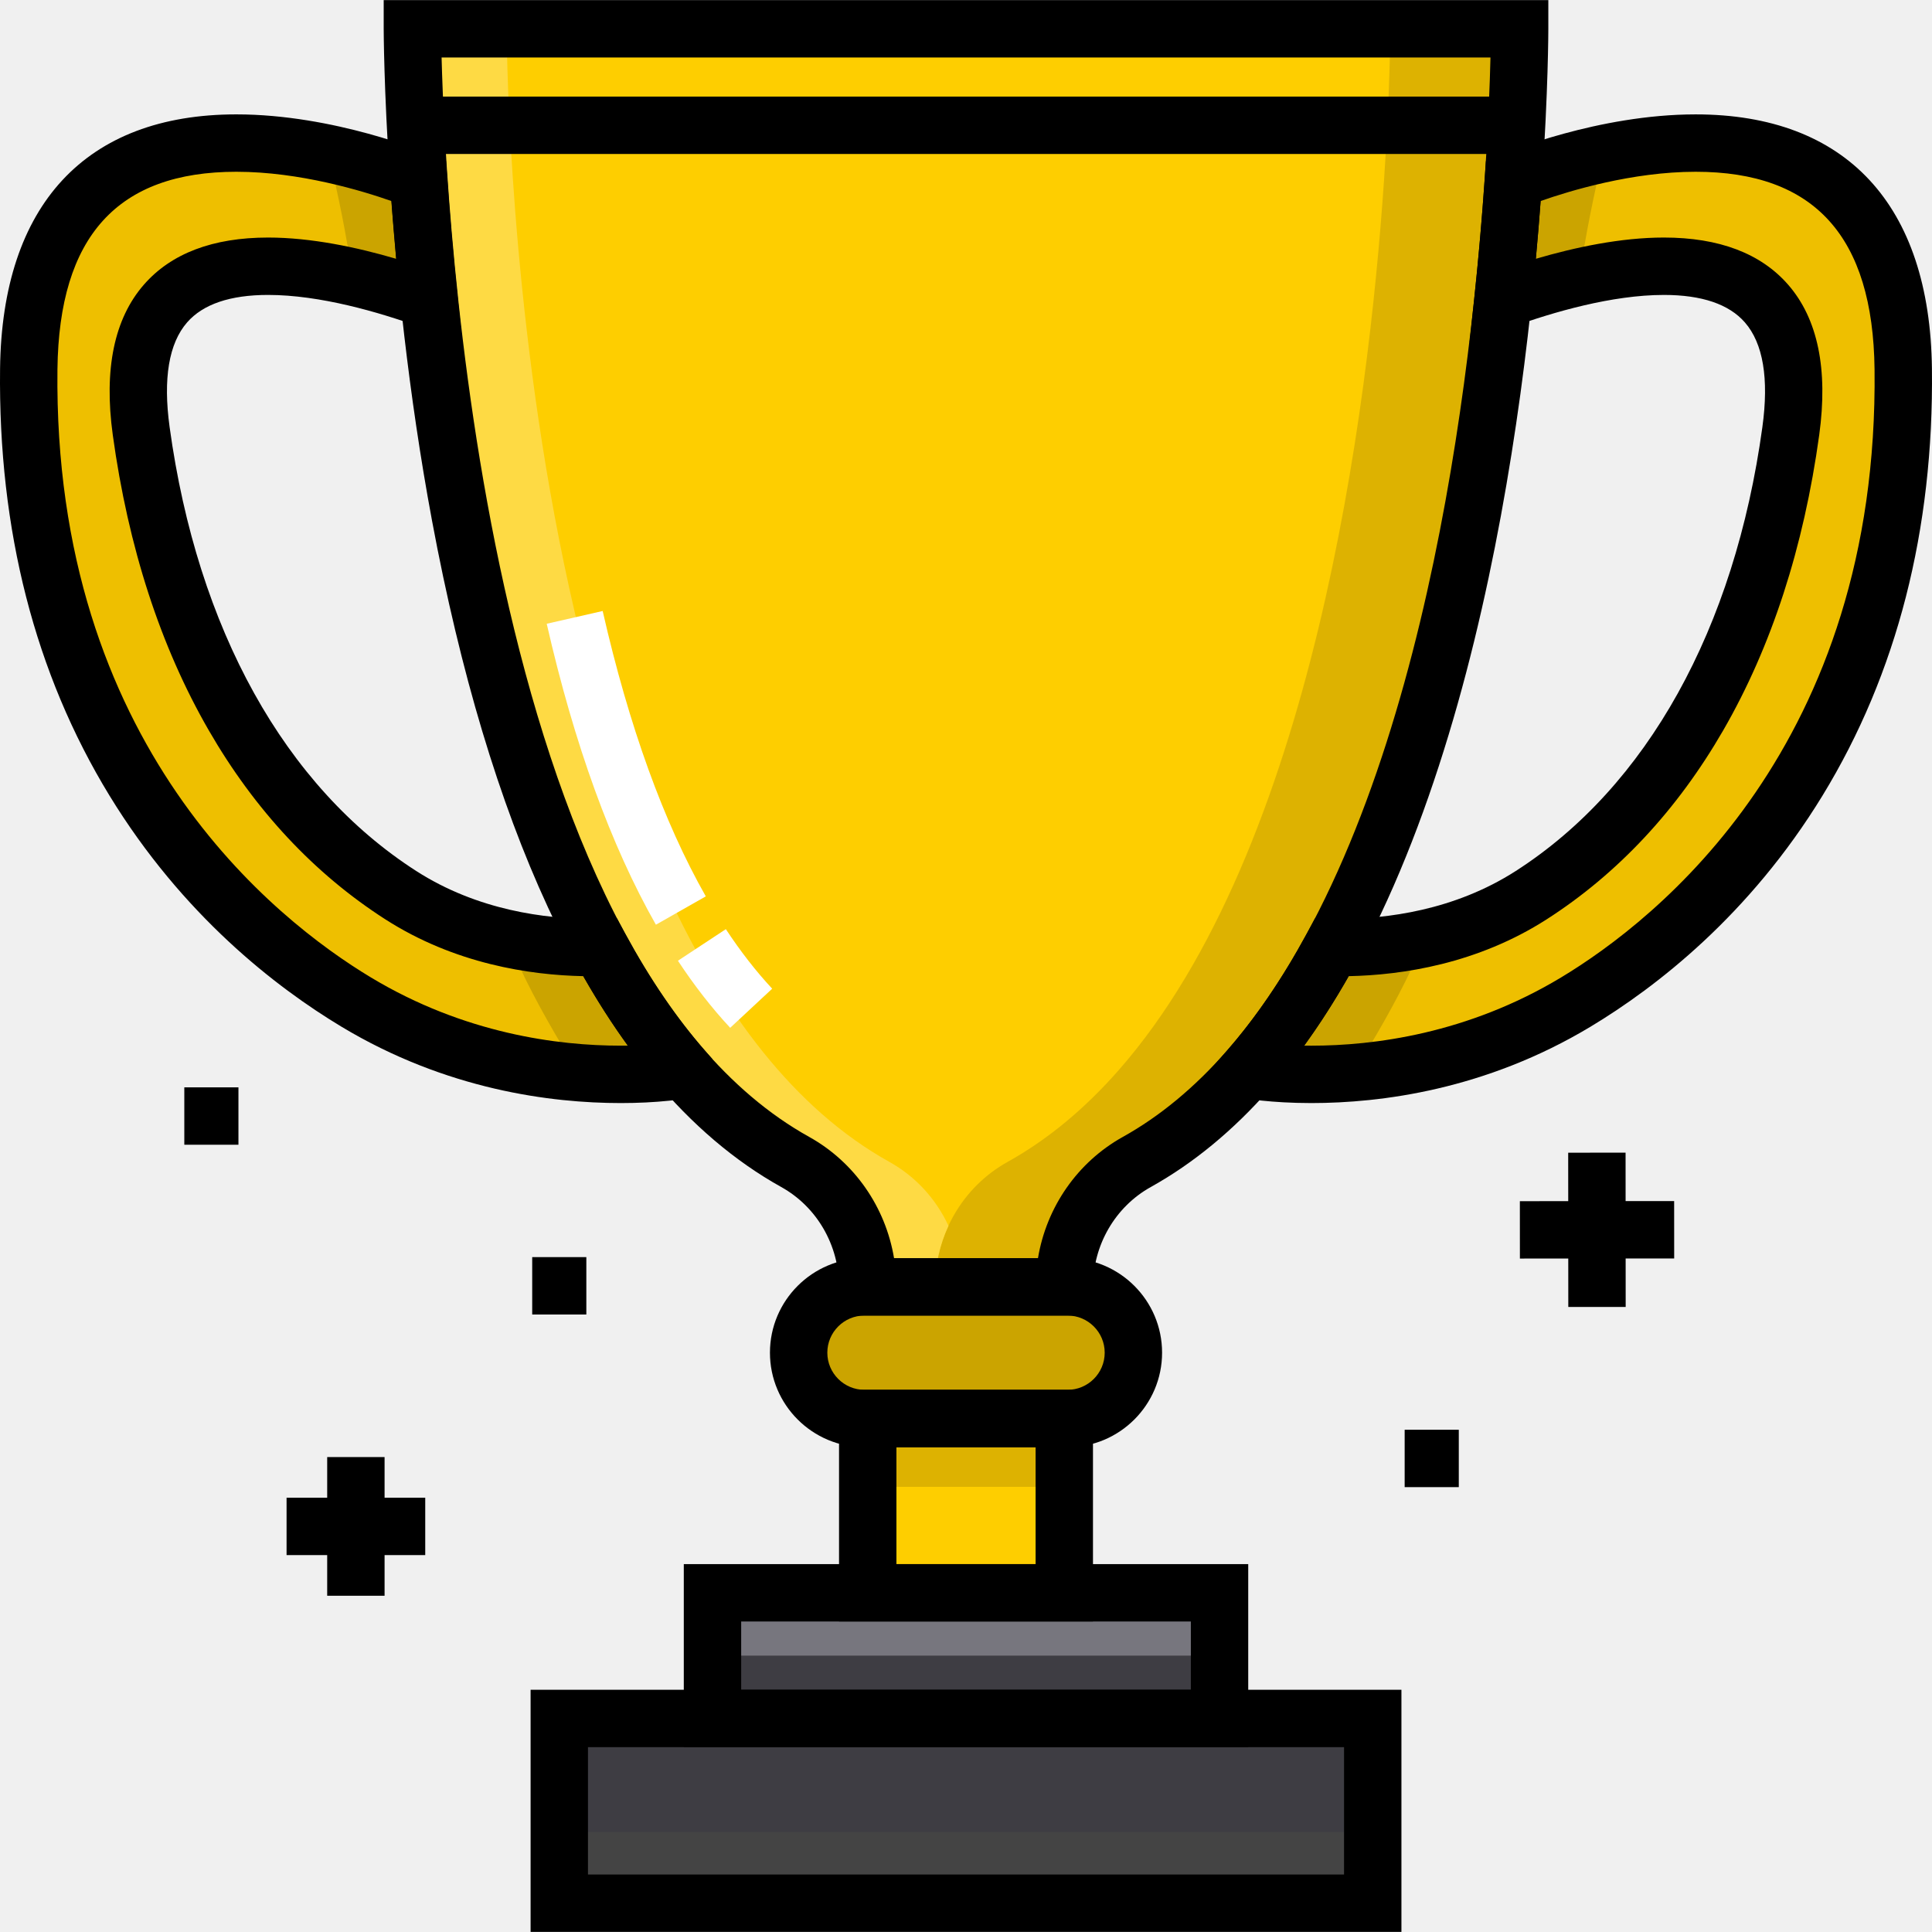
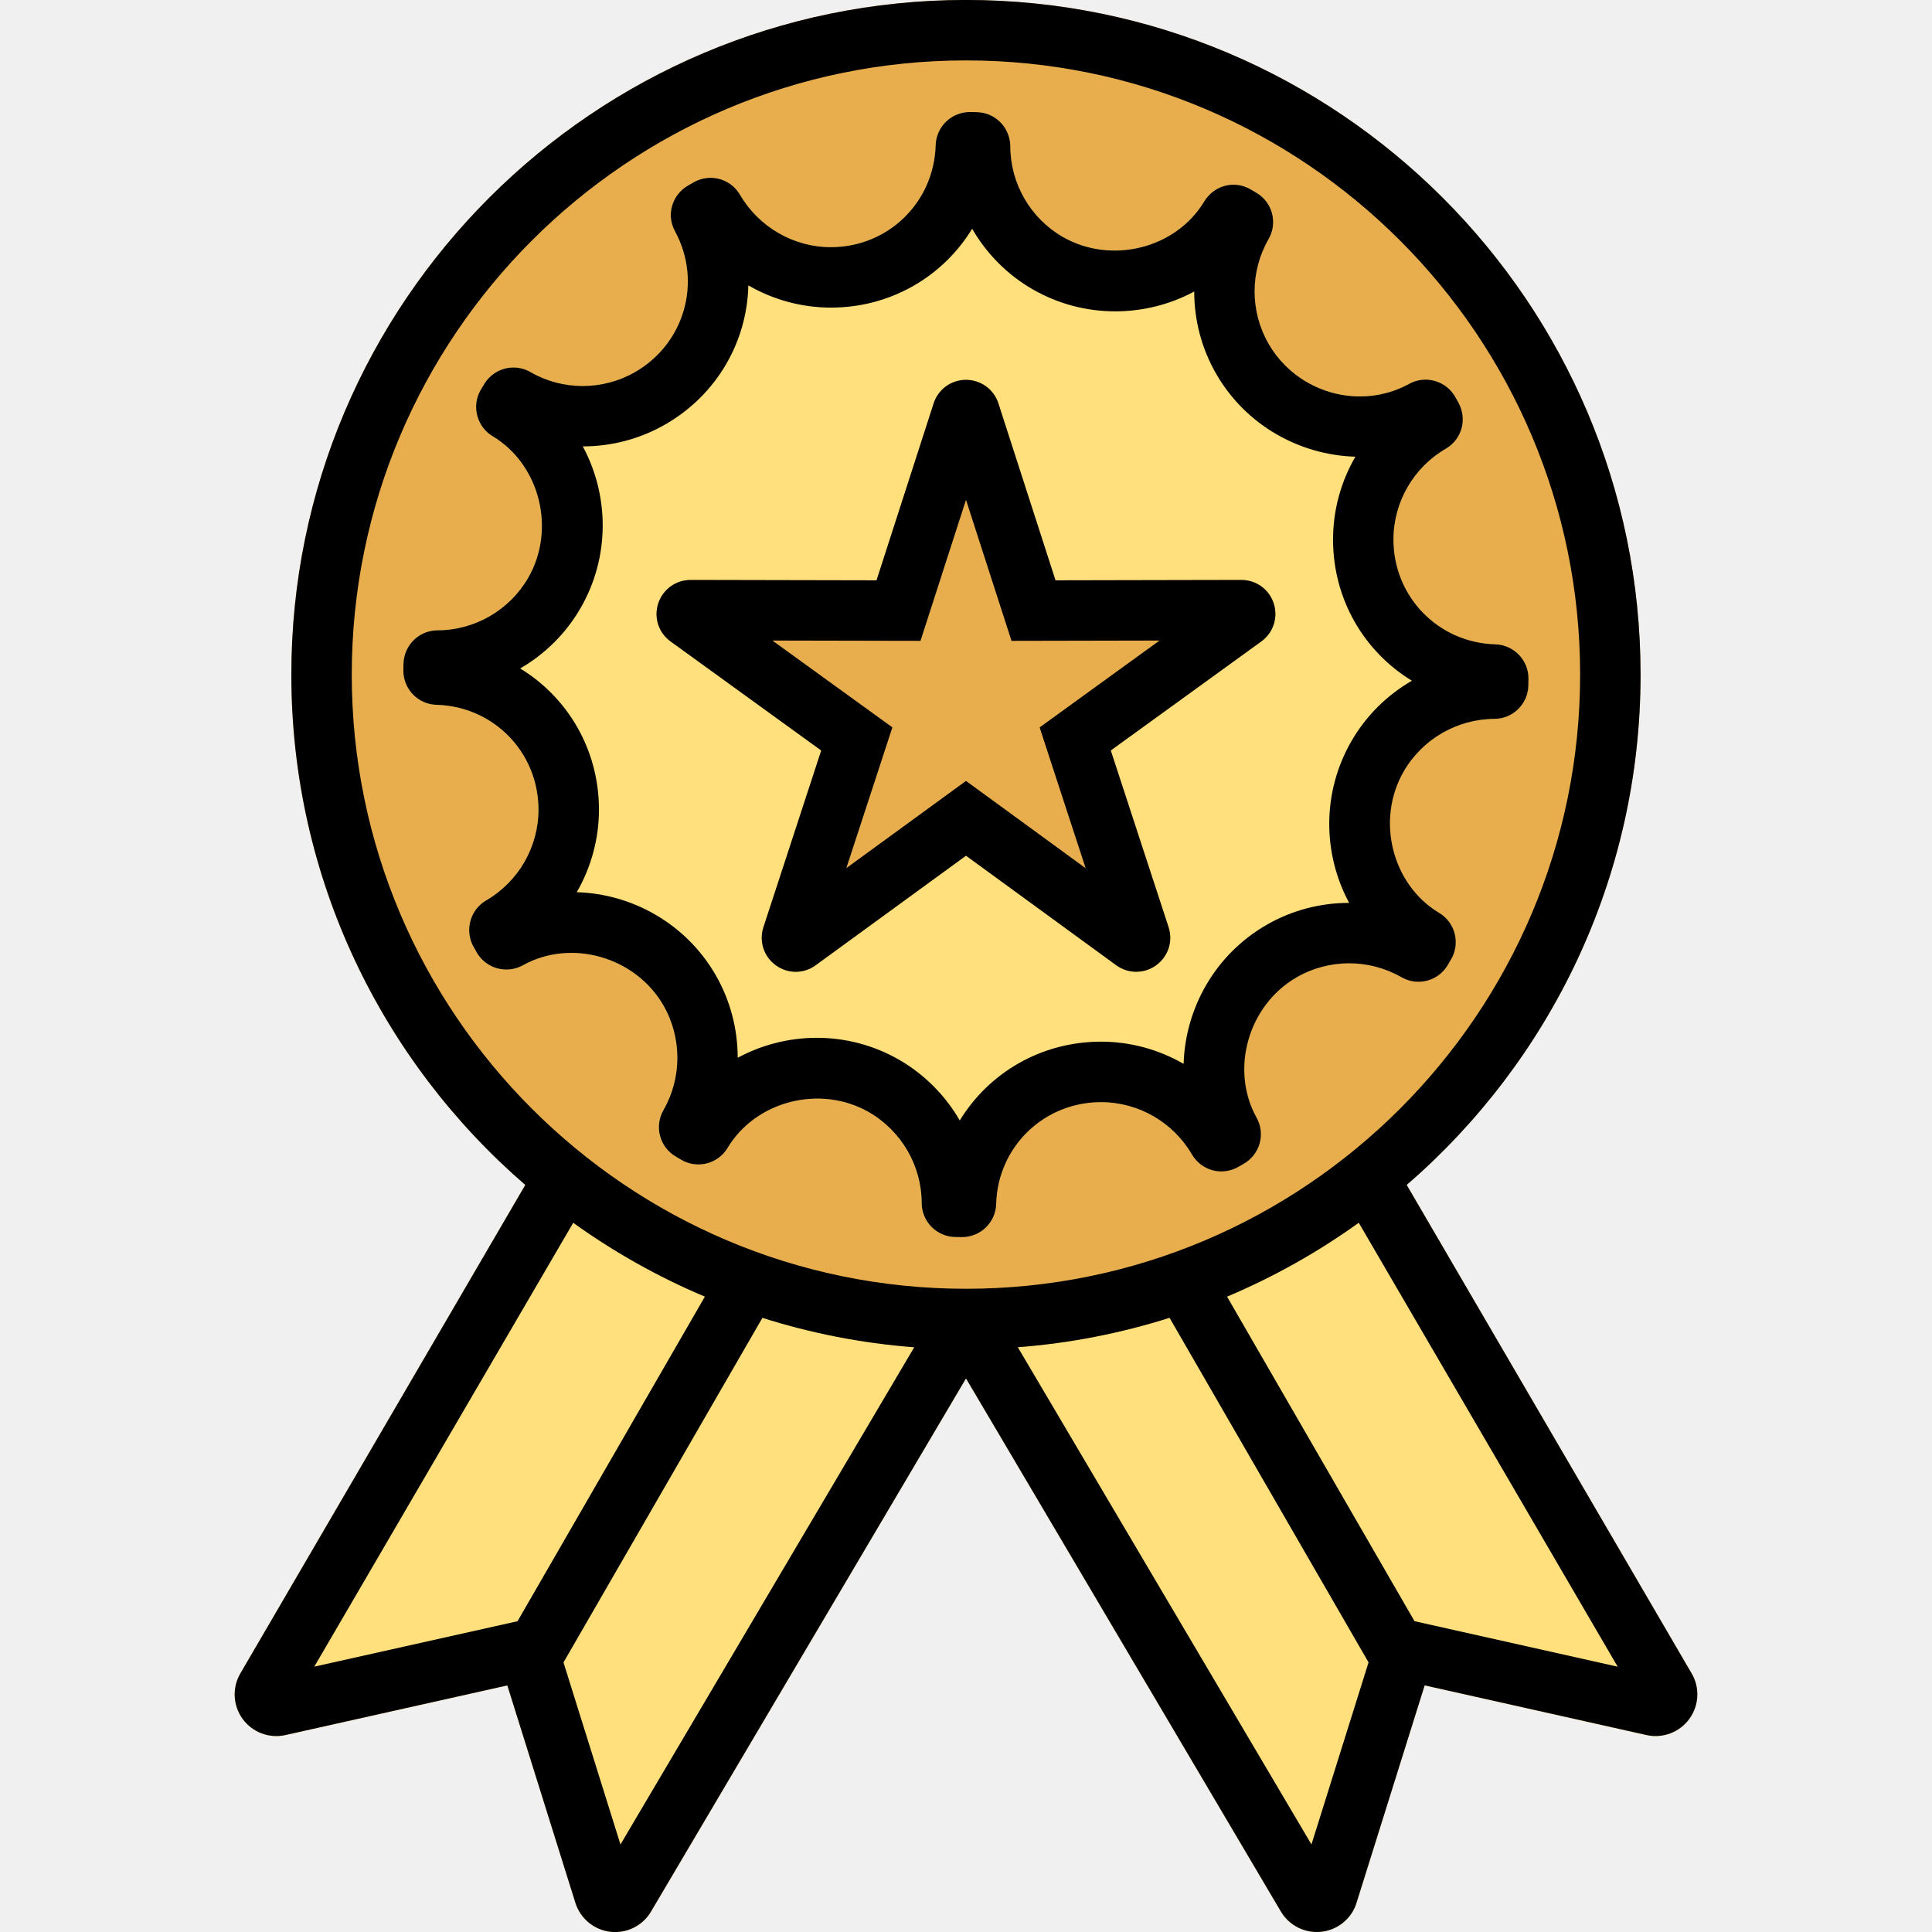
- <svg xmlns="http://www.w3.org/2000/svg" version="1.1" id="Capa_1" x="0px" y="0px" viewBox="0 0 512.001 512.001" style="enable-background:new 0 0 512.001 512.001;" xml:space="preserve">
-   <path style="fill:#FECE00;" d="M368.446,7.63H134.275h-24.988c0,0,0.001,243.86,101.449,300.302  c11.958,6.652,19.221,19.415,19.221,33.099h17.819h34.273c0-13.684,7.263-26.446,19.221-33.099  c10.993-6.116,20.793-14.435,29.532-24.404c51.397-58.624,66.062-174.372,70.246-235.651c1.67-24.462,1.672-40.249,1.672-40.249  h-34.274L368.446,7.63L368.446,7.63z" />
-   <path style="fill:#EEBF00;" d="M7.622,97.789c1.091-92.984,103.33-49.912,103.33-49.912c0.641,9.377,1.528,20.031,2.753,31.558  C86.806,69.75,29.351,55.489,37.418,114.21c8.186,59.593,34.177,100.792,68.779,123.01c19.266,12.371,40.557,14.121,52.855,13.874  c6.498,11.987,13.84,22.96,22.146,32.434v0.001c0,0-43.479,8.102-86.795-17.964C54.067,241.291,6.549,189.176,7.622,97.789z" />
-   <rect x="229.96" y="375.92" style="fill:#FECE00;" width="52.09" height="46.19" />
-   <rect x="229.1" y="375.92" style="fill:#DDB201;" width="52.96" height="18.11" />
-   <rect x="148.22" y="455.42" style="fill:#3E3D43;" width="215.57" height="48.956" />
-   <rect x="148.22" y="485.52" style="fill:#444444;" width="215.57" height="18.845" />
-   <rect x="188.82" y="422.11" style="fill:#77767E;" width="134.38" height="33.3" />
-   <rect x="188.82" y="438.76" style="fill:#3E3D43;" width="134.38" height="16.651" />
-   <path style="fill:#CBA400;" d="M282.914,375.921h-53.821c-9.635,0-17.445-7.81-17.445-17.445l0,0c0-9.635,7.81-17.445,17.445-17.445  h53.821c9.635,0,17.445,7.81,17.445,17.445l0,0C300.359,368.111,292.549,375.921,282.914,375.921z" />
-   <path style="fill:#DDB201;" d="M368.446,7.63c0,0-0.001,15.787-1.672,40.249c-4.184,61.279-18.848,177.026-70.246,235.651  c-8.74,9.969-18.539,18.288-29.532,24.404c-11.958,6.652-19.221,19.415-19.221,33.099h34.273c0-13.684,7.263-26.446,19.221-33.099  c10.993-6.116,20.793-14.435,29.532-24.404c51.397-58.624,66.062-174.372,70.246-235.651c1.67-24.462,1.672-40.249,1.672-40.249  L368.446,7.63L368.446,7.63z" />
-   <path style="fill:#FEDA44;" d="M235.724,307.932C134.276,251.49,134.275,7.63,134.275,7.63h-24.988  c0,0,0.001,243.86,101.449,300.302c11.958,6.652,19.221,19.415,19.221,33.099h17.819c0-5.677,1.267-11.188,3.584-16.177  C248.093,317.817,242.72,311.825,235.724,307.932z" />
-   <path style="fill:#EEBF00;" d="M504.378,97.789c-1.091-92.984-103.33-49.912-103.33-49.912c-0.641,9.377-1.528,20.031-2.753,31.558  c26.899-9.686,84.354-23.947,76.287,34.774c-8.186,59.593-34.177,100.792-68.779,123.01c-19.266,12.371-40.557,14.121-52.855,13.874  c-6.498,11.987-13.84,22.96-22.146,32.434v0.001c0,0,43.479,8.102,86.795-17.964C457.934,241.291,505.451,189.176,504.378,97.789z" />
+ <svg xmlns="http://www.w3.org/2000/svg" id="Layer_1" enable-background="new 0 0 512 512" height="512" viewBox="0 0 512 512" width="512">
  <g>
-     <path style="fill:#CBA400;" d="M93.363,73.396c7.544,1.726,14.632,3.984,20.342,6.04c-1.225-11.527-2.112-22.182-2.753-31.558   c0,0-10.055-4.229-23.884-7.175C89.556,51.531,91.914,62.39,93.363,73.396z" />
-     <path style="fill:#CBA400;" d="M159.052,251.094c-6.207,0.125-14.708-0.264-24.081-2.266c0.917,2.524,1.842,5.051,2.812,7.565   c4.456,9.533,9.91,18.766,15.461,27.862c16.723,1.362,27.953-0.725,27.953-0.725v-0.001   C172.892,274.054,165.55,263.081,159.052,251.094z" />
-     <path style="fill:#CBA400;" d="M418.637,73.396c-7.544,1.726-14.632,3.984-20.342,6.04c1.225-11.527,2.112-22.182,2.753-31.558   c0,0,10.055-4.229,23.884-7.175C422.444,51.531,420.087,62.39,418.637,73.396z" />
-     <path style="fill:#CBA400;" d="M352.949,251.094c6.207,0.125,14.708-0.264,24.081-2.266c-0.917,2.524-1.842,5.051-2.812,7.565   c-4.456,9.533-9.91,18.766-15.461,27.862c-16.723,1.362-27.953-0.725-27.953-0.725v-0.001   C339.108,274.054,346.45,263.081,352.949,251.094z" />
+     <g>
+       <path d="m448.3 443.48-75.51-129.46c37.93-32.81 61.97-81.26 61.97-135.23 0-98.59-80.19-178.8-178.77-178.8-98.59 0-178.79 80.21-178.79 178.8 0 53.98 24.05 102.44 62 135.24l-75.49 129.43c-2.22 3.78-1.99 8.51.59 12.06s7.01 5.24 11.33 4.29l58.83-13.16 18.05 57.66c1.32 4.15 4.97 7.14 9.3 7.63.41.05.82.07 1.23.07 3.88 0 7.52-2.05 9.5-5.43l83.46-141.29 83.47 141.33c2.02 3.36 5.64 5.38 9.5 5.38.44 0 .89-.03 1.33-.08 4.31-.53 7.92-3.55 9.18-7.65l18.06-57.63 58.83 13.17c4.3.95 8.74-.75 11.32-4.31 2.58-3.54 2.82-8.27.61-12.02z" fill="#e8ae4d" />
+       <path d="m396.48 170.76-.2-.01c-15.14-.42-27-12.62-27-27.77 0-9.89 5.31-19.11 13.9-24.08 4.27-2.51 5.73-7.87 3.28-12.28l-.88-1.55c-2.5-4.25-7.94-5.72-12.2-3.33-13.01 7.12-29.68 2.37-37.18-10.63-4.94-8.54-4.95-19.17-.02-27.74l.06-.11c2.41-4.34.96-9.7-3.31-12.21l-1.45-.85c-4.23-2.48-9.75-1.1-12.35 3.16-7.49 12.5-24.67 16.8-37.52 9.4-8.54-4.92-13.86-14.12-13.88-24.01l-.01-.38c-.24-4.82-4.15-8.61-8.92-8.66l-1.8-.03c-4.83 0-8.81 3.79-9.05 8.63l-.01.18c-.42 15.14-12.62 27-27.77 27-9.86 0-19.08-5.32-24.08-13.9-2.46-4.19-7.75-5.7-12.04-3.42l-1.79 1.03c-4.25 2.5-5.72 7.82-3.37 12.13 7.19 13.32 2.54 29.67-10.58 37.25-8.56 4.94-19.2 4.95-27.68.06-4.19-2.46-9.55-1.18-12.2 2.92l-1.03 1.71c-2.52 4.3-1.08 9.85 3.15 12.34 12.51 7.51 16.82 24.69 9.4 37.52-4.93 8.56-14.13 13.89-23.99 13.91-4.83 0-8.8 3.79-9.05 8.63l-.01 1.98c-.04 2.35.86 4.65 2.48 6.35 1.65 1.74 3.95 2.75 6.34 2.8 15.12.45 26.95 12.63 26.95 27.77 0 9.89-5.31 19.11-13.9 24.08-4.1 2.41-5.64 7.64-3.51 11.9l.98 1.75c1.19 2.14 3.13 3.67 5.48 4.32 2.3.64 4.73.35 6.83-.82 12.74-7.1 29.77-2.24 37.19 10.61 4.94 8.56 4.94 19.21.07 27.7-1.22 2.07-1.57 4.5-.96 6.83.6 2.34 2.08 4.3 4.11 5.49l1.37.82c2.09 1.27 4.54 1.65 6.91 1.06 2.33-.58 4.36-2.1 5.55-4.12 7.51-12.52 24.69-16.84 37.5-9.43 8.56 4.96 13.9 14.17 13.92 24.02 0 4.94 3.99 8.97 8.92 9.03l1.78.03c4.94 0 8.96-3.96 9.05-8.86.45-15.1 12.65-26.92 27.8-26.92 9.85 0 19.06 5.29 24.04 13.82 1.18 2.06 3.17 3.6 5.46 4.23 2.3.63 4.79.31 6.85-.88l1.35-.77c2.12-1.18 3.7-3.19 4.33-5.52.62-2.27.31-4.74-.84-6.79-7.06-12.75-2.2-29.76 10.63-37.17 8.55-4.94 19.2-4.95 27.78-.02l.24.13c4.3 2.28 9.58.79 12.04-3.39l.81-1.38c1.22-2.01 1.6-4.45 1.06-6.75-.57-2.39-2.1-4.46-4.15-5.67-12.52-7.49-16.82-24.66-9.39-37.51 4.92-8.53 14.13-13.86 23.99-13.91 4.95 0 8.98-4 9.03-8.93l.03-1.77c.04-4.79-3.73-8.76-8.54-9.02z" fill="#ffe07d" />
+       <path d="m337.56 159.94c-1.2-3.74-4.64-6.25-8.58-6.25l-49.26.1-15.13-46.88-.02-.07c-1.24-3.71-4.67-6.18-8.57-6.18-.04 0-.08 0-.13 0-3.9.05-7.29 2.58-8.46 6.29l-15.12 46.84-49.28-.1c-3.93 0-7.38 2.52-8.58 6.27-1.2 3.74.14 7.78 3.29 10.04l39.92 28.89-15.29 46.76c-1.27 3.8.08 7.91 3.35 10.22 1.57 1.11 3.38 1.67 5.19 1.67 1.88 0 3.76-.6 5.35-1.79l39.76-28.98 39.77 29c3.16 2.33 7.42 2.35 10.61.05 3.22-2.32 4.54-6.41 3.29-10.13l-15.31-46.81 39.85-28.86c3.21-2.28 4.55-6.33 3.35-10.08z" fill="#e8ae4d" />
+       <path d="m448.3 443.48-75.51-129.46c-31.35 27.11-72.19 43.53-116.79 43.53s-85.44-16.42-116.8-43.52l-75.49 129.43c-2.22 3.78-1.99 8.51.59 12.06s7.01 5.23 11.32 4.29l58.83-13.16 18.05 57.66c1.32 4.15 4.97 7.14 9.3 7.63.41.05.82.07 1.23.07 3.88 0 7.52-2.05 9.5-5.43l83.47-141.29 83.48 141.34c2.02 3.36 5.64 5.38 9.49 5.38.44 0 .89-.03 1.34-.08 4.31-.53 7.92-3.55 9.17-7.65l18.07-57.63 58.83 13.17c4.29.94 8.74-.75 11.32-4.31 2.57-3.55 2.81-8.28.6-12.03z" fill="#ffe07d" />
+     </g>
+     <g>
+       <path d="m175.79 266.41c4.94 8.56 4.94 19.21.06 27.71-1.21 2.07-1.56 4.58-.94 6.9.62 2.31 2.09 4.24 4.09 5.42l1.36.82c2.09 1.28 4.55 1.65 6.91 1.06 2.33-.58 4.36-2.1 5.55-4.12 7.51-12.52 24.69-16.84 37.51-9.43 8.56 4.96 13.9 14.17 13.92 24.02 0 4.95 4 8.98 8.93 9.03l1.77.03c4.94 0 8.96-3.96 9.05-8.86.45-15.1 12.65-26.91 27.8-26.91 9.85 0 19.06 5.29 24.04 13.82 1.19 2.06 3.17 3.6 5.46 4.23 2.3.63 4.79.3 6.85-.88l1.35-.77c2.12-1.18 3.7-3.19 4.34-5.53.62-2.27.31-4.74-.85-6.79-7.06-12.75-2.2-29.76 10.63-37.16 8.55-4.94 19.2-4.95 27.78-.02l.23.13c4.3 2.29 9.59.8 12.05-3.38l.81-1.38c1.22-2.01 1.6-4.46 1.06-6.75-.56-2.38-2.1-4.46-4.15-5.67-12.52-7.49-16.83-24.66-9.39-37.51 4.92-8.53 14.13-13.86 23.99-13.91 4.95 0 8.98-4 9.03-8.93l.03-1.77c0-4.82-3.77-8.79-8.58-9.05l-.2-.01c-15.14-.42-27-12.62-27-27.77 0-9.89 5.31-19.11 13.9-24.08 4.27-2.51 5.73-7.87 3.28-12.28l-.88-1.55c-1.17-1.99-3.04-3.45-5.25-4.1-2.32-.69-4.84-.4-6.94.78-13.02 7.12-29.69 2.37-37.19-10.63-4.94-8.54-4.95-19.17-.02-27.74l.05-.09c2.42-4.34.97-9.71-3.3-12.22l-1.45-.86c-4.29-2.52-9.69-1.16-12.34 3.16-7.49 12.5-24.67 16.8-37.52 9.4-8.54-4.92-13.86-14.12-13.88-24.01l-.01-.38c-.24-4.82-4.15-8.61-8.92-8.66l-1.8-.03c-4.83 0-8.81 3.79-9.05 8.63l-.01.18c-.42 15.14-12.62 27-27.77 27-9.86 0-19.08-5.32-24.08-13.9-2.46-4.19-7.75-5.7-12.04-3.42l-1.79 1.03c-4.27 2.51-5.74 7.86-3.38 12.1 7.21 13.32 2.56 29.69-10.56 37.27-8.56 4.94-19.2 4.95-27.68.06-4.19-2.46-9.55-1.18-12.2 2.92l-1.03 1.71c-1.22 2.08-1.56 4.52-.95 6.86s2.09 4.3 4.1 5.48c12.51 7.51 16.81 24.69 9.4 37.52-4.93 8.56-14.13 13.88-23.99 13.91-4.83 0-8.8 3.79-9.05 8.63l-.04 2.07c0 4.94 3.96 8.96 8.86 9.05 15.11.45 26.95 12.64 26.95 27.77 0 9.89-5.31 19.11-13.9 24.08-4.11 2.41-5.64 7.64-3.5 11.92l.98 1.75c2.42 4.35 7.94 5.92 12.31 3.49 12.76-7.1 29.79-2.23 37.2 10.61zm-37.94-89.26c6.55-3.79 12.12-9.26 16.01-16.01 7.87-13.62 7.57-29.88.59-42.84 7.57 0 15.15-1.95 21.91-5.85 13.78-7.96 21.63-22.06 21.96-36.82 6.56 3.79 14.1 5.89 21.88 5.89 15.91 0 29.76-8.3 37.43-20.9 3.79 6.56 9.26 12.14 16 16.03 13.65 7.87 29.92 7.56 42.85.61 0 7.57 1.95 15.14 5.86 21.88 7.85 13.6 22.12 21.46 36.85 21.89-3.81 6.57-5.92 14.13-5.92 21.95 0 15.91 8.3 29.76 20.9 37.42-6.56 3.79-12.14 9.26-16.02 16-7.89 13.65-7.6 29.92-.61 42.87 0 0-.01 0-.02 0-7.58 0-15.16 1.95-21.9 5.85-13.64 7.87-21.51 22.11-21.95 36.81-6.56-3.78-14.09-5.88-21.87-5.88-15.92 0-29.77 8.29-37.45 20.88-3.79-6.55-9.26-12.13-16-16.04-6.88-3.97-14.42-5.86-21.88-5.86-7.32 0-14.55 1.82-20.97 5.29 0-7.58-1.95-15.16-5.84-21.92-7.88-13.65-22.12-21.52-36.81-21.96 3.78-6.56 5.88-14.09 5.88-21.89 0-15.89-8.29-29.74-20.88-37.4z" />
+       <path d="m448.3 443.48-75.51-129.46c37.93-32.81 61.98-81.26 61.98-135.23 0-98.59-80.2-178.8-178.77-178.8-98.59 0-178.79 80.21-178.79 178.79 0 53.98 24.05 102.44 62 135.24l-75.5 129.44c-2.22 3.78-1.99 8.51.59 12.06s7.01 5.24 11.32 4.29l58.83-13.16 18.05 57.66c1.32 4.15 4.97 7.15 9.29 7.63.41.05.82.07 1.23.07 3.88 0 7.52-2.05 9.5-5.43l83.48-141.29 83.48 141.33c2.02 3.36 5.64 5.38 9.49 5.38.44 0 .89-.03 1.34-.08 4.31-.53 7.92-3.55 9.18-7.65l18.06-57.63 58.83 13.17c4.29.95 8.74-.75 11.32-4.31 2.58-3.54 2.81-8.27.6-12.02zm-355.08-264.69c0-89.76 73.02-162.78 162.78-162.78 89.74 0 162.75 73.02 162.75 162.78 0 89.74-73.01 162.75-162.75 162.75-89.76 0-162.78-73.01-162.78-162.75zm-9.93 262.89 68.62-117.63c10.8 7.76 22.49 14.34 34.89 19.57l-49.65 86.02zm81.14 47.12-15.1-48.24 52.72-91.32c12.85 4.08 26.32 6.74 40.23 7.8zm183.12 0-77.82-131.77c13.91-1.06 27.37-3.73 40.21-7.8l52.74 91.32zm27.31-59.17-49.68-86.01c12.41-5.23 24.1-11.82 34.9-19.58l68.62 117.65z" />
+       <path d="m177.72 170 39.91 28.89-15.29 46.76c-1.27 3.8.08 7.91 3.34 10.22 1.57 1.11 3.39 1.67 5.2 1.67 1.88 0 3.76-.6 5.35-1.79l39.77-28.98 39.77 29c3.16 2.33 7.42 2.35 10.61.05 3.22-2.32 4.54-6.41 3.3-10.13l-15.31-46.81 39.85-28.86c3.2-2.29 4.54-6.34 3.34-10.08s-4.64-6.25-8.58-6.25l-49.26.1-15.13-46.88-.02-.07c-1.25-3.75-4.73-6.21-8.69-6.18-3.9.05-7.29 2.57-8.47 6.28l-15.12 46.85-49.28-.1c-3.93 0-7.38 2.52-8.59 6.27-1.2 3.74.14 7.78 3.3 10.04zm66.22-.17 12.06-37.37 12.06 37.37 39.23-.08-31.78 23.02 12.2 37.32-31.71-23.14-31.71 23.11 12.2-37.3-31.8-23.01z" />
+     </g>
  </g>
-   <path d="M289.652,429.714h-67.298v-61.396h67.298V429.714z M237.561,414.507h36.885v-30.982h-36.885L237.561,414.507  L237.561,414.507z" />
-   <path d="M282.915,383.524h-53.822c-13.812,0-25.049-11.237-25.049-25.049s11.237-25.049,25.049-25.049h53.822  c13.812,0,25.049,11.237,25.049,25.049S296.727,383.524,282.915,383.524z M229.093,348.634c-5.427,0-9.842,4.415-9.842,9.842  s4.415,9.842,9.842,9.842h53.822c5.427,0,9.842-4.415,9.842-9.842s-4.415-9.842-9.842-9.842H229.093z" />
-   <path d="M330.794,463.015H181.213v-48.508h149.581V463.015z M196.42,447.808h119.167v-18.094H196.42V447.808z" />
-   <path d="M371.394,511.975H140.613v-64.167h230.781V511.975L371.394,511.975z M155.82,496.768h200.368v-33.753H155.82V496.768z" />
-   <path d="M289.652,348.634h-67.298v-7.603c0-11.061-5.869-21.198-15.314-26.455c-24.574-13.672-45.384-38.631-61.852-74.182  c-12.887-27.821-23.214-62.27-30.693-102.385C101.83,70.084,101.683,8.246,101.683,7.629V0.026h308.641l-0.001,7.604  c0,0.655-0.021,16.326-1.69,40.766c-4.366,63.947-19.54,180.18-72.114,240.145c-9.63,10.985-20.246,19.746-31.552,26.036  c-9.446,5.257-15.314,15.393-15.314,26.455L289.652,348.634L289.652,348.634z M236.933,333.427h38.142  c2.255-13.528,10.449-25.435,22.499-32.139c9.778-5.44,19.033-13.102,27.511-22.773c49.627-56.604,64.143-169.122,68.377-231.156  c0.957-14.031,1.362-25.239,1.531-32.127H117.026c1.09,41.271,10.846,237.896,97.407,286.055  C226.483,307.993,234.679,319.899,236.933,333.427z" />
-   <path d="M347.517,292.324c-0.003,0-0.002,0-0.004,0c-10.895-0.001-17.813-1.265-18.102-1.32l-13.13-2.444l8.805-10.043  c7.562-8.625,14.687-19.071,21.18-31.046l2.208-4.072l4.63,0.094c0.632,0.012,1.289,0.019,1.969,0.019  c12.255,0,30.291-2.201,46.623-12.689c34.791-22.34,58.001-64.121,65.354-117.647c1.766-12.851,0.205-22.182-4.637-27.734  c-4.213-4.832-11.434-7.282-21.463-7.282c-13.774,0-29.397,4.584-40.077,8.431l-11.419,4.112l1.282-12.068  c1.1-10.356,2.017-20.878,2.728-31.273l0.318-4.671l4.315-1.818c1.024-0.432,25.357-10.559,51.266-10.559  c39.87,0,62.109,23.932,62.619,67.388c0.502,42.75-9.247,80.804-28.976,113.107c-19.371,31.715-44.129,50.826-61.487,61.271  C393.716,288.81,365.93,292.324,347.517,292.324z M345.624,277.102c0.612,0.01,1.243,0.015,1.889,0.015c0.001,0,0.003,0,0.004,0  c16.487,0,41.347-3.135,66.16-18.066c25.375-15.271,84.268-61.544,83.1-161.171c-0.415-35.233-15.924-52.36-47.414-52.36  c-16.839,0-33.471,5.076-41.077,7.754c-0.378,5.095-0.804,10.21-1.274,15.311c10.334-3.036,22.512-5.634,33.937-5.634  c14.618,0,25.696,4.203,32.925,12.494c7.858,9.013,10.631,22.403,8.242,39.798c-4.095,29.801-12.651,56.141-25.431,78.287  c-12.201,21.142-27.938,37.994-46.772,50.086c-18.396,11.813-38.293,14.792-52.486,15.077  C353.677,265.288,349.735,271.438,345.624,277.102z" />
-   <path d="M164.488,292.324c-18.416,0-46.203-3.513-74.006-20.244c-17.359-10.446-42.117-29.556-61.487-61.272  C9.266,178.504-0.483,140.45,0.018,97.7c0.51-43.455,22.748-67.388,62.619-67.388c25.91,0,50.243,10.127,51.266,10.559l4.314,1.818  l0.319,4.67c0.713,10.424,1.63,20.945,2.728,31.273l1.282,12.069l-11.419-4.112c-10.68-3.846-26.304-8.43-40.077-8.43  c-10.029,0-17.251,2.449-21.463,7.281c-4.843,5.554-6.403,14.884-4.638,27.734c7.353,53.526,30.563,95.308,65.354,117.647  c16.333,10.488,34.369,12.689,46.623,12.689c0.681,0,1.338-0.007,1.97-0.019l4.63-0.094l2.207,4.072  c6.493,11.977,13.619,22.423,21.179,31.045l1.887,2.151v2.861c0,1.979-0.746,6.694-7.658,7.709c-1.116,0.164-2.345,0.316-3.652,0.45  C173.403,292.11,169.028,292.324,164.488,292.324z M62.637,45.519c-31.49,0-46.999,17.127-47.413,52.358  c-1.17,99.626,57.724,145.901,83.099,161.171c24.813,14.932,49.676,18.066,66.164,18.066c0.646,0,1.275-0.005,1.888-0.015  c-4.11-5.664-8.054-11.814-11.801-18.406c-14.193-0.285-34.091-3.264-52.486-15.077c-18.835-12.094-34.571-28.946-46.772-50.086  c-12.781-22.146-21.337-48.485-25.431-78.287c-2.39-17.396,0.383-30.786,8.242-39.798c7.228-8.291,18.306-12.493,32.925-12.493  c11.424,0,23.601,2.597,33.936,5.634c-0.469-5.094-0.895-10.21-1.274-15.312C96.112,50.596,79.478,45.519,62.637,45.519z" />
-   <rect x="109.29" y="25.598" width="292.78" height="15.207" />
-   <g>
-     <path style="fill:#FFFFFF;" d="M193.508,272.38c-4.855-5.213-9.514-11.193-13.851-17.776l12.699-8.366   c3.871,5.877,8.002,11.184,12.28,15.777L193.508,272.38z" />
-     <path style="fill:#FFFFFF;" d="M173.822,245.059c-11.906-20.957-21.639-47.791-28.933-79.756l14.826-3.382   c6.963,30.517,16.157,55.96,27.329,75.626L173.822,245.059z" />
-   </g>
-   <rect x="402.763" y="318.312" transform="matrix(6.799998e-004 1 -1 6.799998e-004 748.8335 -97.5124)" width="40.886" height="15.207" />
-   <rect x="415.625" y="305.471" transform="matrix(6.499999e-004 1 -1 6.499999e-004 748.8676 -97.5255)" width="15.207" height="40.886" />
-   <rect x="86.71" y="386.14" width="15.207" height="36.75" />
-   <rect x="75.943" y="396.91" width="36.75" height="15.207" />
-   <rect x="48.845" y="288.16" width="14.345" height="15.207" />
-   <rect x="141.04" y="333.15" width="14.345" height="15.207" />
-   <rect x="372.25" y="378.9" width="14.345" height="15.207" />
-   <g>
- </g>
-   <g>
- </g>
-   <g>
- </g>
-   <g>
- </g>
-   <g>
- </g>
-   <g>
- </g>
-   <g>
- </g>
-   <g>
- </g>
-   <g>
- </g>
-   <g>
- </g>
-   <g>
- </g>
-   <g>
- </g>
-   <g>
- </g>
-   <g>
- </g>
-   <g>
- </g>
</svg>
